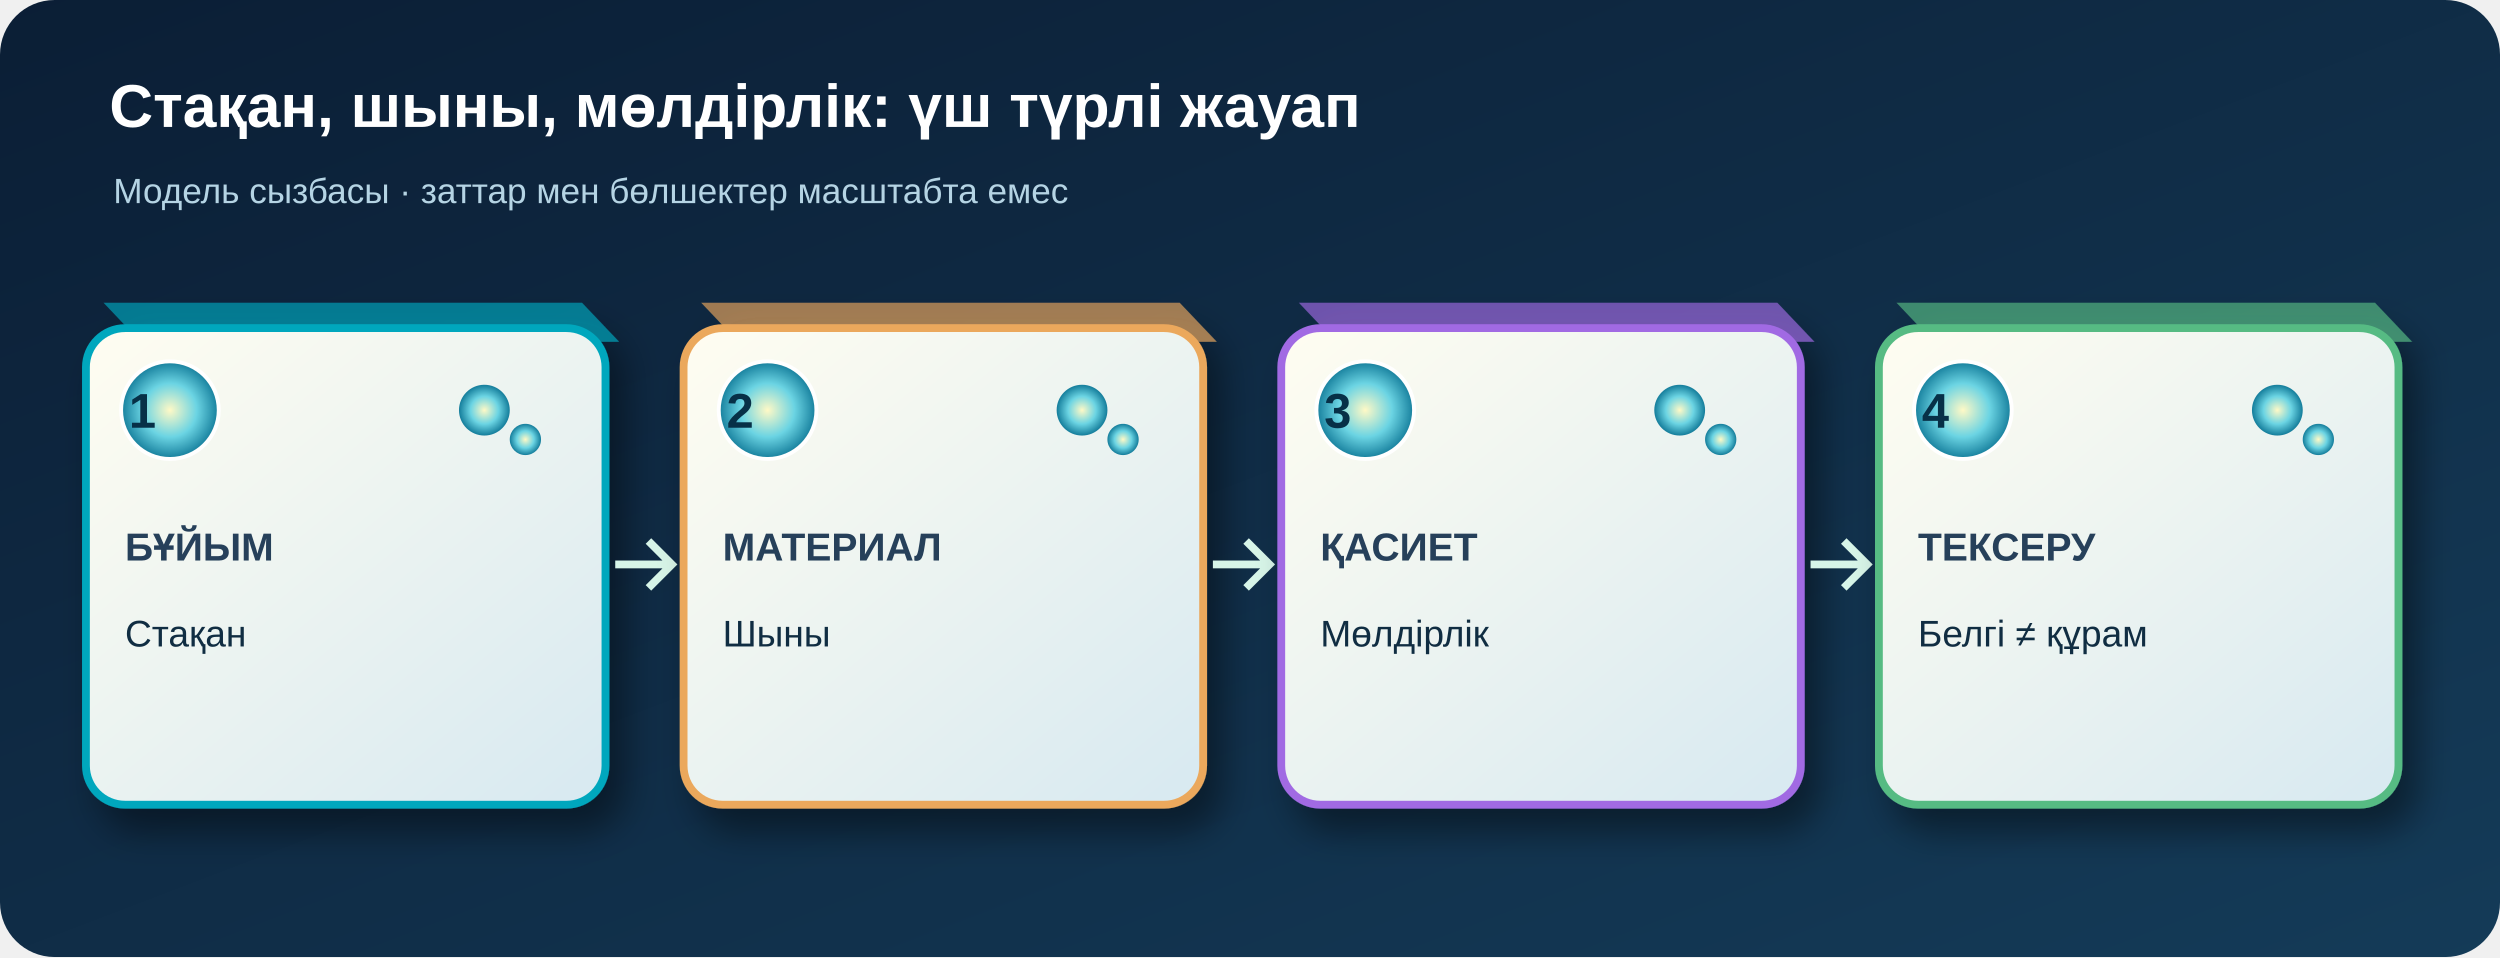
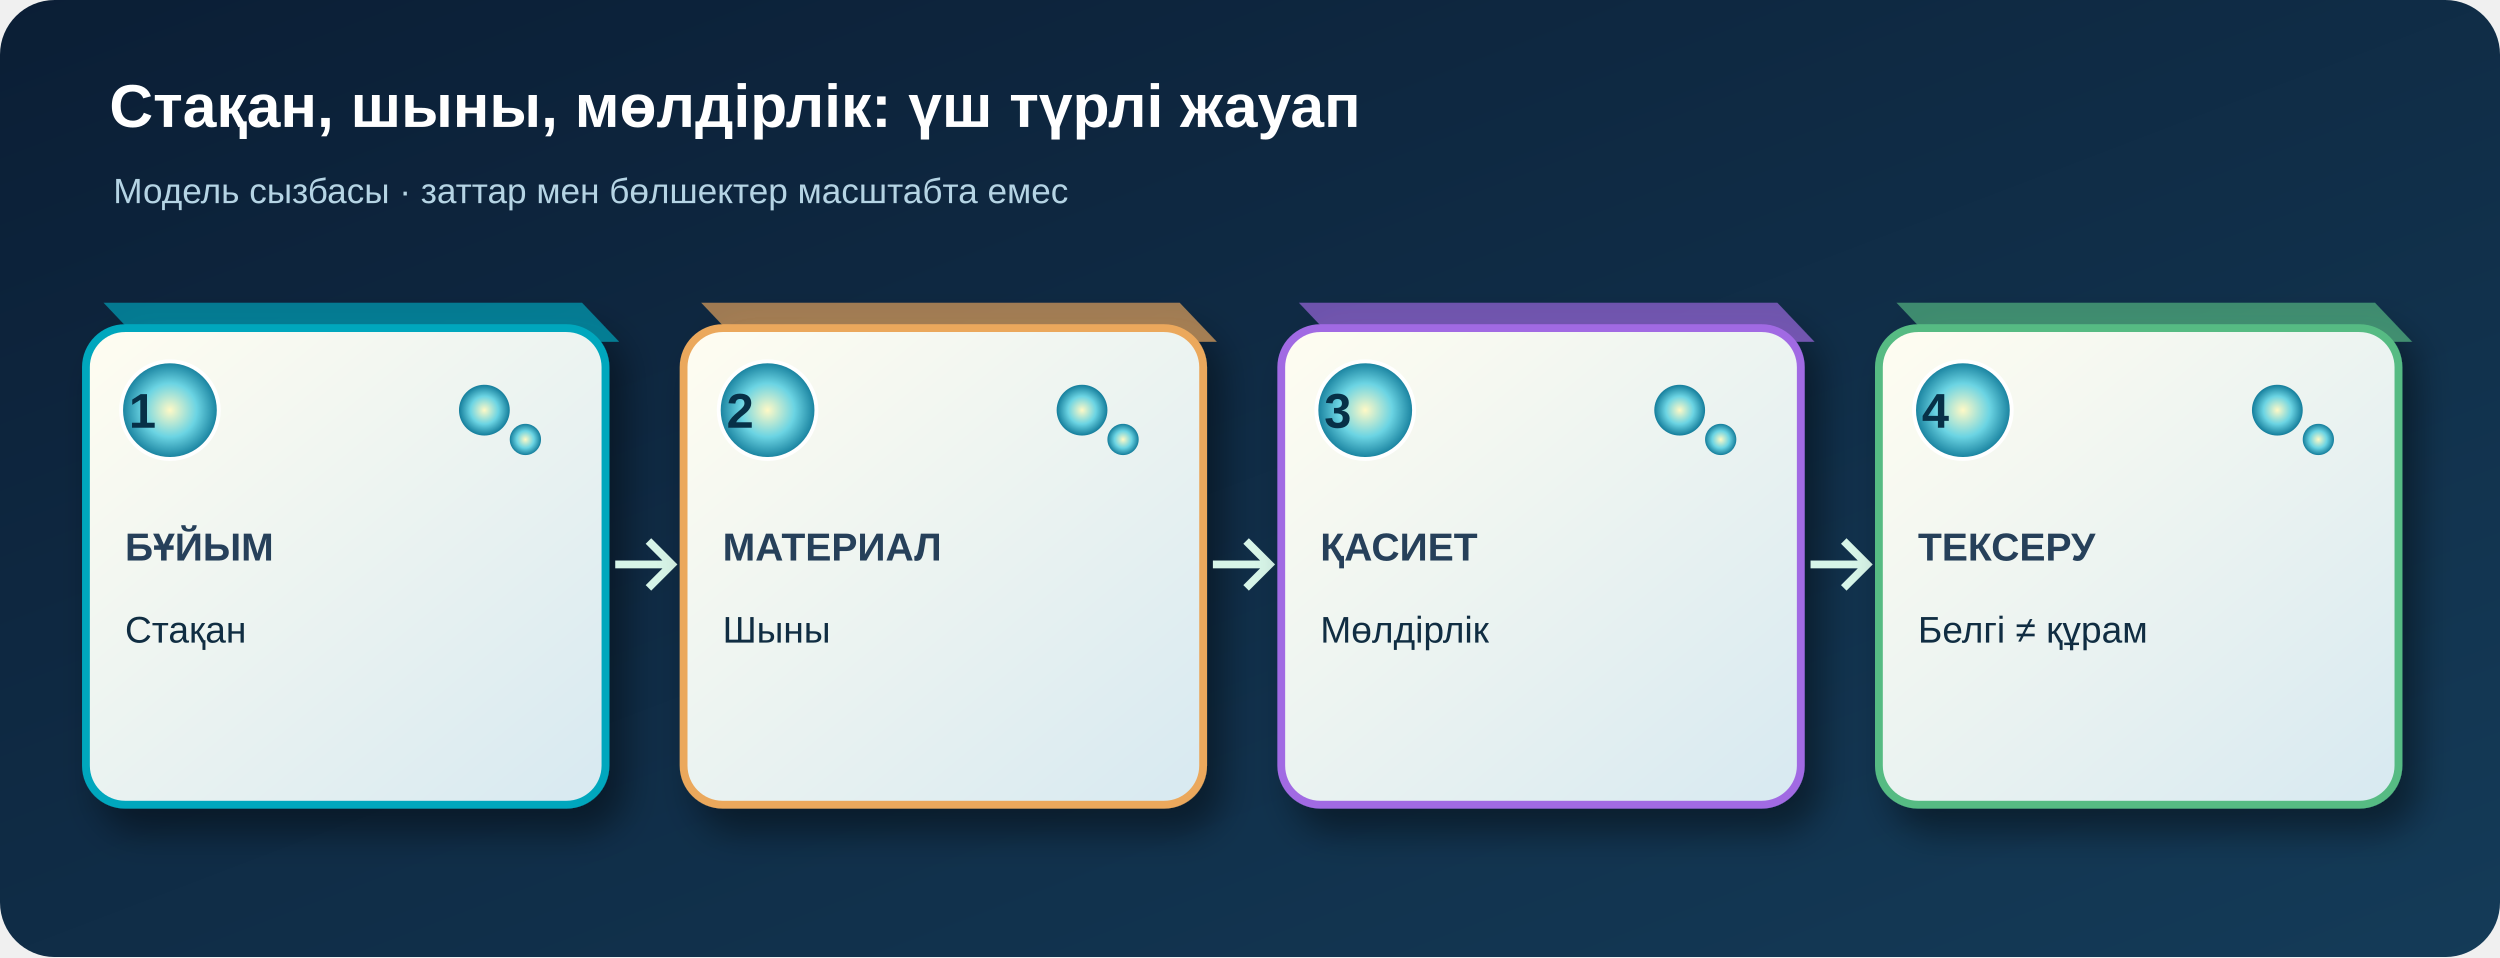
<svg xmlns="http://www.w3.org/2000/svg" viewBox="0 0 1280 490" role="img" aria-labelledby="title desc">
  <defs>
    <linearGradient id="bg" x2="1" y2="1">
      <stop stop-color="#0b1e35" />
      <stop offset="1" stop-color="#143b58" />
    </linearGradient>
    <linearGradient id="face" x2=".9" y2="1">
      <stop stop-color="#fffdf1" />
      <stop offset="1" stop-color="#d9eaf1" />
    </linearGradient>
    <radialGradient id="orb">
      <stop stop-color="#fff9c6" />
      <stop offset=".55" stop-color="#6bd4e3" />
      <stop offset="1" stop-color="#147d9b" />
    </radialGradient>
    <filter id="shadow" x="-30%" y="-30%" width="160%" height="180%">
      <feDropShadow dx="8" dy="12" stdDeviation="9" flood-opacity=".42" />
    </filter>
  </defs>
  <rect width="1280" height="490" rx="28" fill="url(#bg)" />
  <text x="56" y="65" fill="#fff" font-family="Arial,sans-serif" font-size="31" font-weight="700">Стақан, шыны, мөлдірлік: үш түрлі жауап</text>
  <text x="58" y="104" fill="#b5d4e4" font-family="Arial,sans-serif" font-size="18">Модель сызбасы · заттар мен бөлшектер масштабта емес</text>
  <g filter="url(#shadow)">
    <path d="M53 155 L298 155 L317 175 L72 175 Z" fill="#00a7bd" opacity=".65" />
    <rect x="44" y="168" width="266" height="244" rx="20" fill="url(#face)" stroke="#00a7bd" stroke-width="4" />
  </g>
  <circle cx="87" cy="210" r="25" fill="url(#orb)" stroke="#fff" stroke-width="2" />
  <text x="66" y="219" fill="#073047" font-family="Arial,sans-serif" font-size="25" font-weight="700">1</text>
  <text x="64" y="287" fill="#26405a" font-family="Arial,sans-serif" font-size="20" font-weight="700">БҰЙЫМ</text>
-   <text x="64" y="331" fill="#102d42" font-family="Arial,sans-serif" font-size="19" textLength="226" lengthAdjust="spacingAndGlyphs">Стақан</text>
  <circle cx="248" cy="210" r="13" fill="url(#orb)" />
  <circle cx="269" cy="225" r="8" fill="url(#orb)" />
+   <text x="64" y="329" fill="#102d42" font-family="Arial,sans-serif" font-size="19">Стақан</text>
  <path d="M315 289 h28 m-11 -12 12 12 -12 12" stroke="#d7f5e8" stroke-width="4" fill="none" />
  <g filter="url(#shadow)">
    <path d="M359 155 L604 155 L623 175 L378 175 Z" fill="#eba85c" opacity=".65" />
    <rect x="350" y="168" width="266" height="244" rx="20" fill="url(#face)" stroke="#eba85c" stroke-width="4" />
  </g>
  <circle cx="393" cy="210" r="25" fill="url(#orb)" stroke="#fff" stroke-width="2" />
  <text x="372" y="219" fill="#073047" font-family="Arial,sans-serif" font-size="25" font-weight="700">2</text>
  <text x="370" y="287" fill="#26405a" font-family="Arial,sans-serif" font-size="20" font-weight="700">МАТЕРИАЛ</text>
-   <text x="370" y="331" fill="#102d42" font-family="Arial,sans-serif" font-size="19" textLength="226" lengthAdjust="spacingAndGlyphs">Шыны</text>
  <circle cx="554" cy="210" r="13" fill="url(#orb)" />
  <circle cx="575" cy="225" r="8" fill="url(#orb)" />
+   <text x="370" y="329" fill="#102d42" font-family="Arial,sans-serif" font-size="19">Шыны</text>
  <path d="M621 289 h28 m-11 -12 12 12 -12 12" stroke="#d7f5e8" stroke-width="4" fill="none" />
  <g filter="url(#shadow)">
    <path d="M665 155 L910 155 L929 175 L684 175 Z" fill="#a16ae3" opacity=".65" />
    <rect x="656" y="168" width="266" height="244" rx="20" fill="url(#face)" stroke="#a16ae3" stroke-width="4" />
  </g>
  <circle cx="699" cy="210" r="25" fill="url(#orb)" stroke="#fff" stroke-width="2" />
  <text x="678" y="219" fill="#073047" font-family="Arial,sans-serif" font-size="25" font-weight="700">3</text>
  <text x="676" y="287" fill="#26405a" font-family="Arial,sans-serif" font-size="20" font-weight="700">ҚАСИЕТ</text>
-   <text x="676" y="331" fill="#102d42" font-family="Arial,sans-serif" font-size="19" textLength="226" lengthAdjust="spacingAndGlyphs">Мөлдірлік</text>
  <circle cx="860" cy="210" r="13" fill="url(#orb)" />
  <circle cx="881" cy="225" r="8" fill="url(#orb)" />
+   <text x="676" y="329" fill="#102d42" font-family="Arial,sans-serif" font-size="19">Мөлдірлік</text>
  <path d="M927 289 h28 m-11 -12 12 12 -12 12" stroke="#d7f5e8" stroke-width="4" fill="none" />
  <g filter="url(#shadow)">
    <path d="M971 155 L1216 155 L1235 175 L990 175 Z" fill="#56bb83" opacity=".65" />
    <rect x="962" y="168" width="266" height="244" rx="20" fill="url(#face)" stroke="#56bb83" stroke-width="4" />
  </g>
  <circle cx="1005" cy="210" r="25" fill="url(#orb)" stroke="#fff" stroke-width="2" />
  <text x="984" y="219" fill="#073047" font-family="Arial,sans-serif" font-size="25" font-weight="700">4</text>
  <text x="982" y="287" fill="#26405a" font-family="Arial,sans-serif" font-size="20" font-weight="700">ТЕКСЕРУ</text>
-   <text x="982" y="331" fill="#102d42" font-family="Arial,sans-serif" font-size="19" textLength="226" lengthAdjust="spacingAndGlyphs">Белгі ≠ құрам</text>
  <circle cx="1166" cy="210" r="13" fill="url(#orb)" />
  <circle cx="1187" cy="225" r="8" fill="url(#orb)" />
+   <text x="982" y="329" fill="#102d42" font-family="Arial,sans-serif" font-size="19">Белгі ≠ құрам</text>
</svg>
